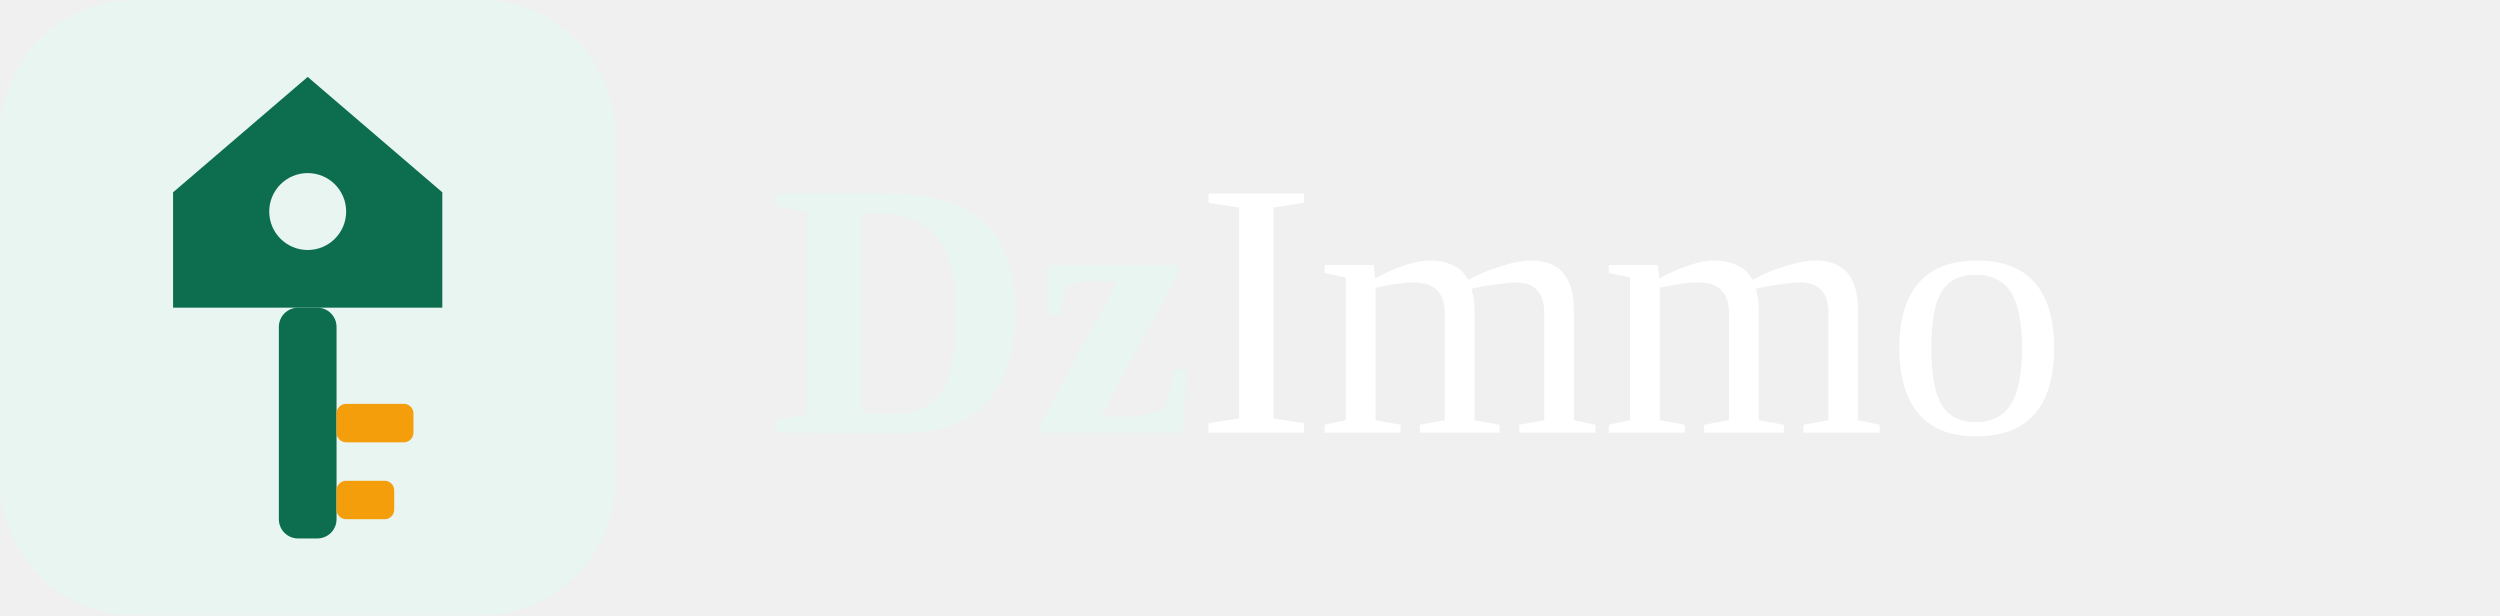
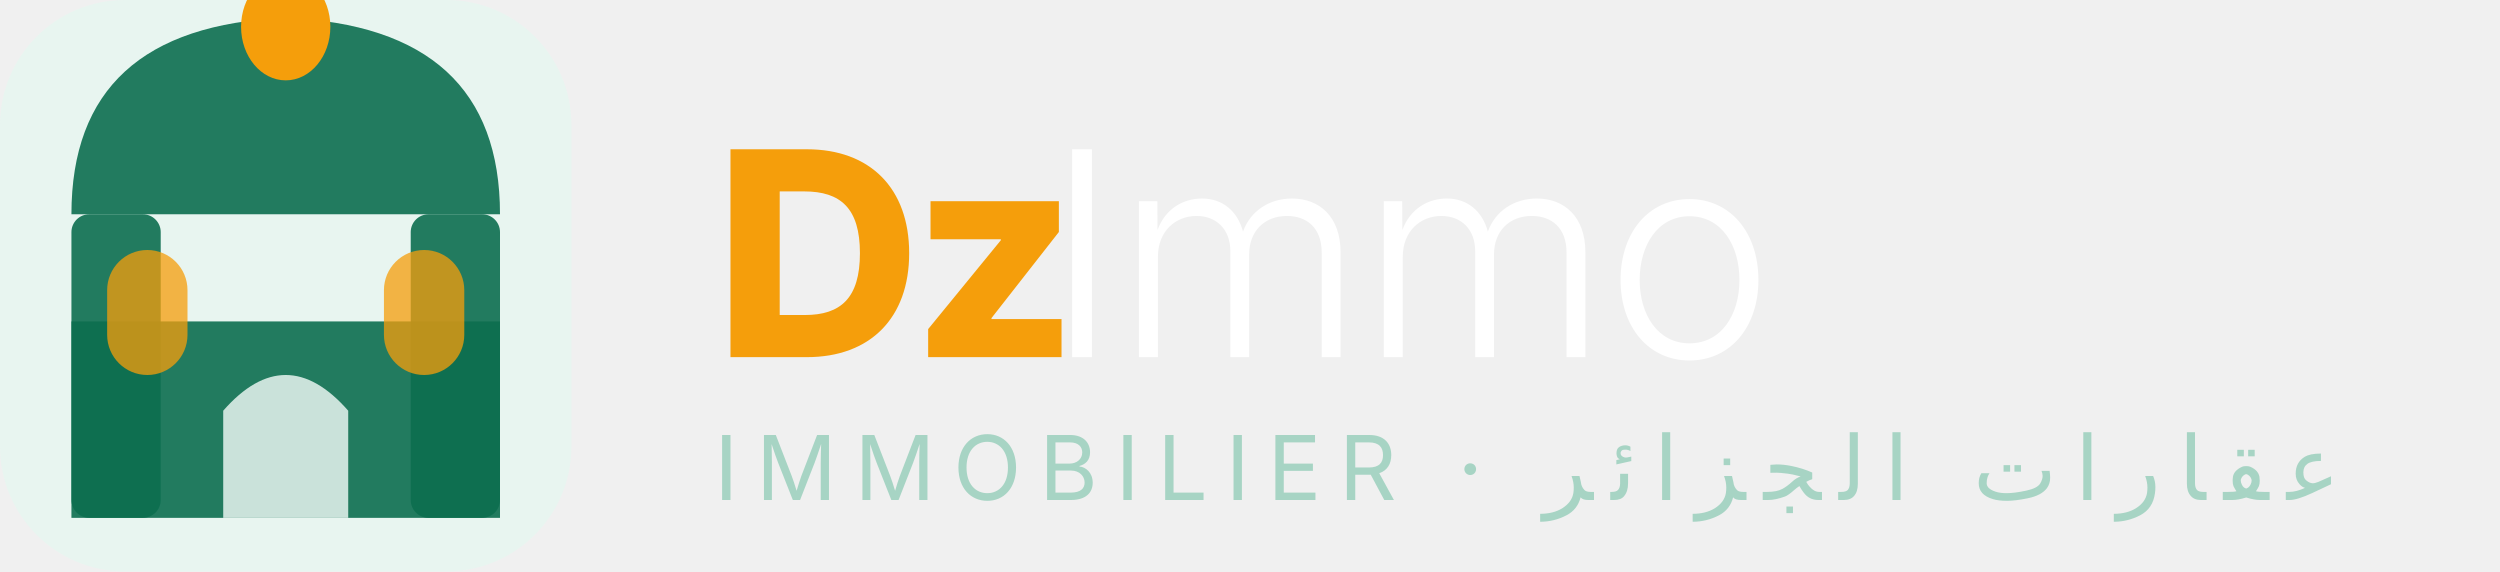
- <svg xmlns="http://www.w3.org/2000/svg" viewBox="0 0 260 64" width="260" height="64" role="img">
+ <svg xmlns="http://www.w3.org/2000/svg" viewBox="0 0 280 64" width="280" height="64" role="img">
  <g>
    <rect width="64" height="64" rx="14" fill="#e8f5f0" />
-     <path d="M32 8 L46 20 V32 H18 V20 Z" fill="#0C6E4F" />
-     <circle cx="32" cy="22" r="4" fill="#e8f5f0" />
-     <rect x="29" y="32" width="6" height="24" rx="2" fill="#0C6E4F" />
-     <rect x="35" y="42" width="8" height="4" rx="1" fill="#f59e0b" />
-     <rect x="35" y="50" width="6" height="4" rx="1" fill="#f59e0b" />
+     <rect x="8" y="36" width="48" height="22" fill="#0C6E4F" opacity="0.9" />
+     <rect x="8" y="24" width="10" height="34" rx="2" fill="#0C6E4F" opacity="0.9" />
+     <rect x="46" y="24" width="10" height="34" rx="2" fill="#0C6E4F" opacity="0.9" />
+     <path d="M8 24 Q8 3 32 2 Q56 3 56 24" fill="#0C6E4F" opacity="0.9" />
+     <ellipse cx="32" cy="3" rx="5" ry="6" fill="#f59e0b" />
+     <rect x="12" y="28" width="9" height="14" rx="4.5" fill="#f59e0b" opacity="0.75" />
+     <rect x="43" y="28" width="9" height="14" rx="4.5" fill="#f59e0b" opacity="0.75" />
+     <path d="M25 58 L25 46 Q32 38 39 46 L39 58Z" fill="#e8f5f0" opacity="0.85" />
  </g>
-   <text x="80" y="45" font-family="Georgia, 'Times New Roman', serif" font-size="38" font-weight="700" fill="#e8f5f0">Dz<tspan font-weight="400" fill="#ffffff">Immo</tspan>
-   </text>
+   <text x="80" y="40" font-family="'Inter','Helvetica Neue',Arial,sans-serif" font-size="32" font-weight="800" letter-spacing="-1" fill="#f59e0b">Dz</text>
+   <text x="117" y="40" font-family="'Inter','Helvetica Neue',Arial,sans-serif" font-size="32" font-weight="300" letter-spacing="-0.5" fill="#ffffff">Immo</text>
+   <text x="80" y="56" font-family="'Inter','Helvetica Neue',Arial,sans-serif" font-size="10" font-weight="400" letter-spacing="2" fill="#a7d4c4">IMMOBILIER · عقارات الجزائر</text>
</svg>
